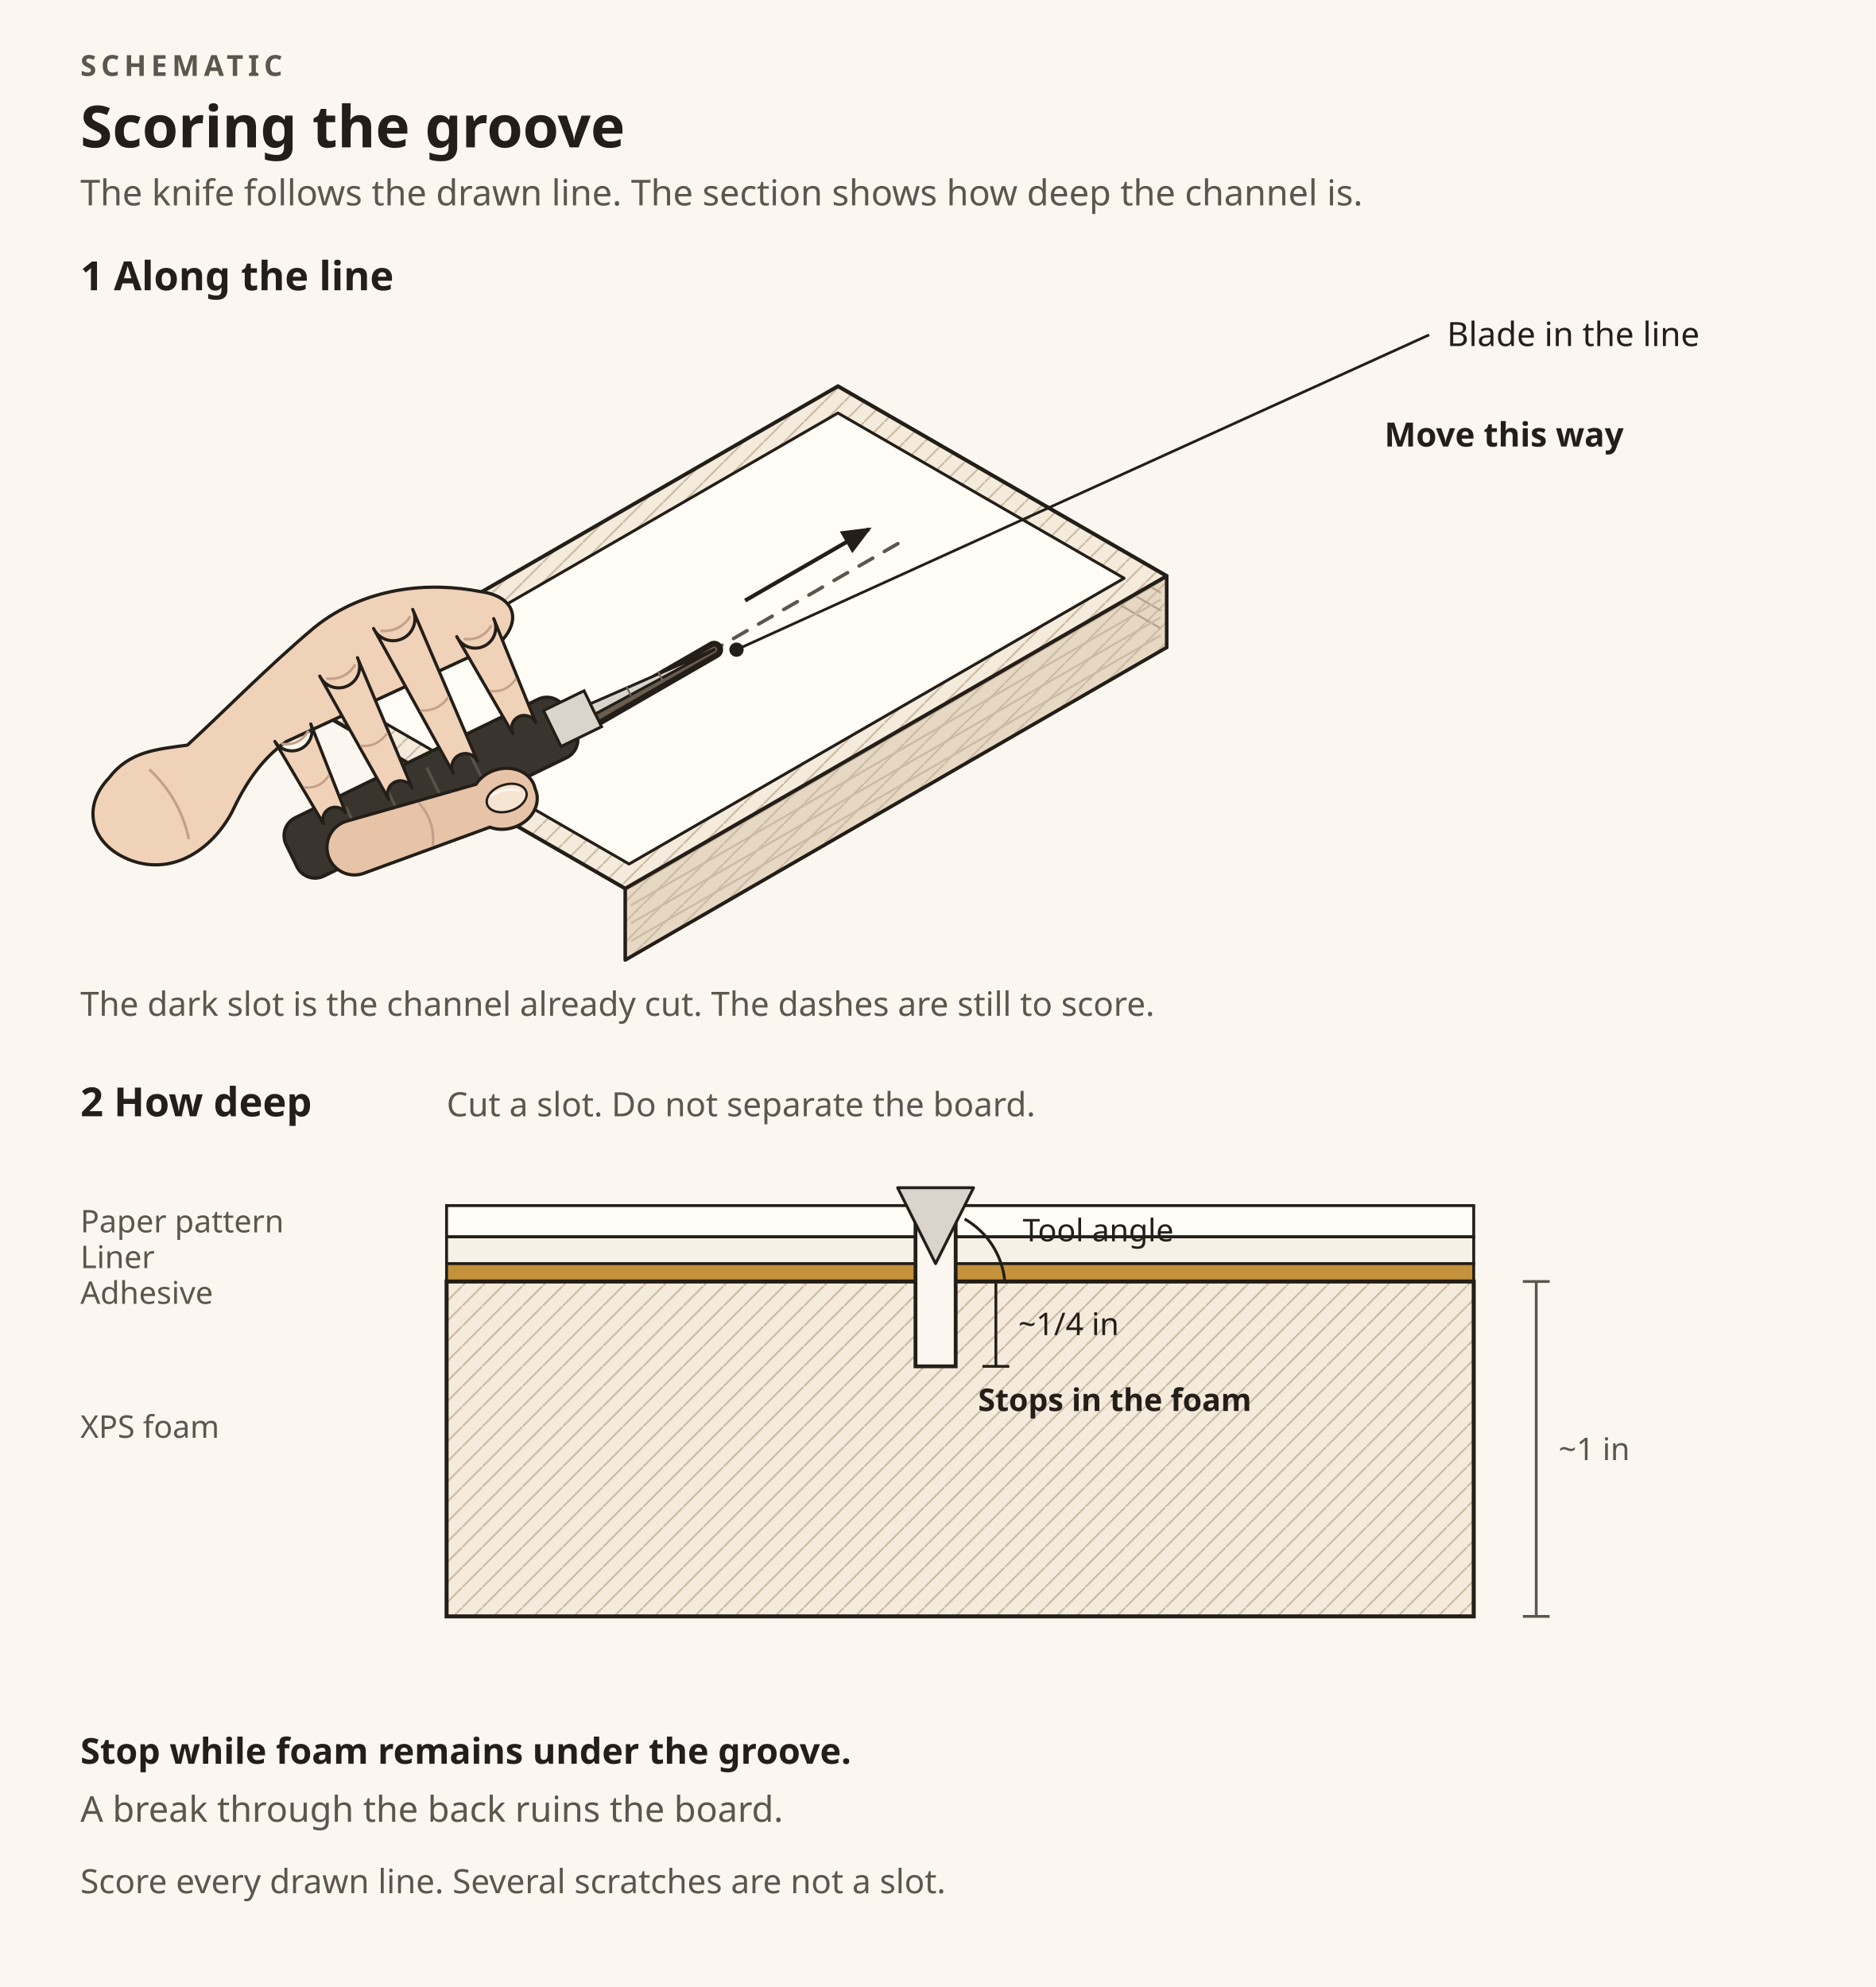
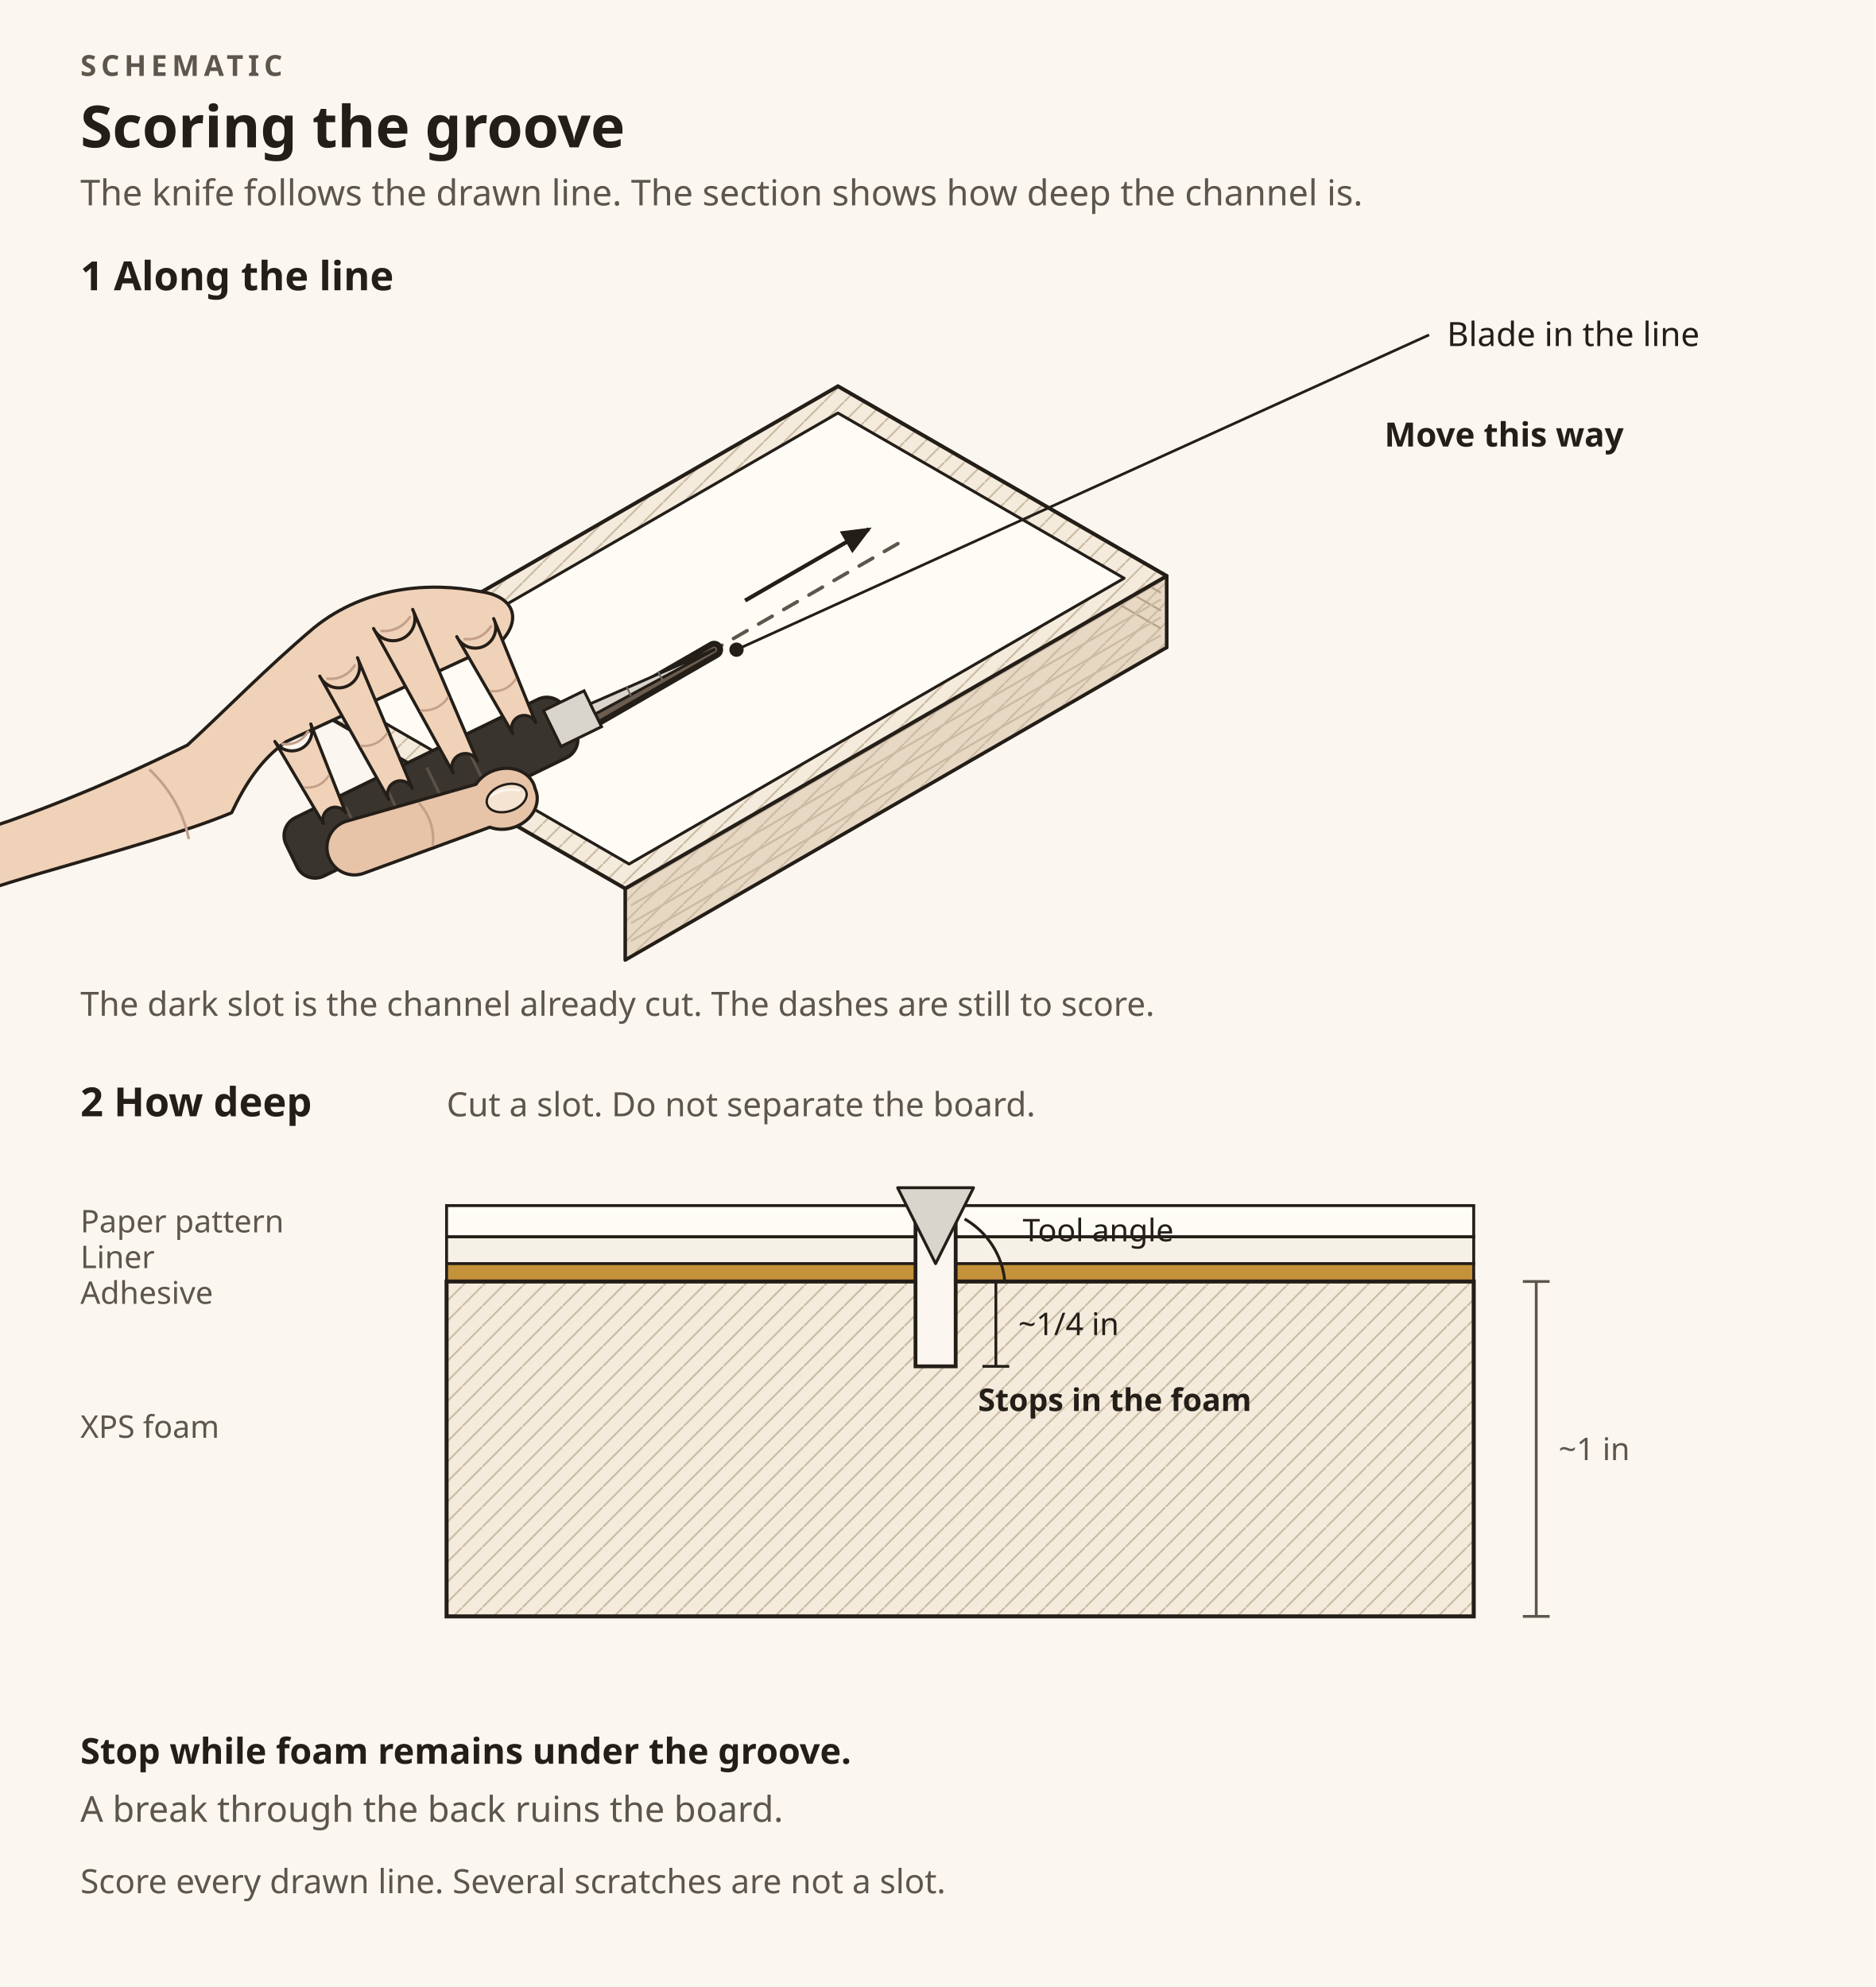
<svg xmlns="http://www.w3.org/2000/svg" viewBox="0 0 840 890" width="840" height="890" font-family="Segoe UI, system-ui, sans-serif">
  <defs>
    <pattern id="foam" patternUnits="userSpaceOnUse" width="9" height="9">
      <rect width="9" height="9" fill="#f4ebdc" />
      <path d="M0 9 L9 0" stroke="#cbbba4" stroke-width="0.8" />
    </pattern>
    <pattern id="foamSide" patternUnits="userSpaceOnUse" width="9" height="9">
      <rect width="9" height="9" fill="#e7d8c4" />
      <path d="M0 9 L9 0" stroke="#cbbba4" stroke-width="0.8" />
    </pattern>
    <pattern id="foamDark" patternUnits="userSpaceOnUse" width="9" height="9">
      <rect width="9" height="9" fill="#d9c7b0" />
      <path d="M0 9 L9 0" stroke="#b7a48c" stroke-width="0.8" />
    </pattern>
    <marker id="arr" viewBox="0 0 10 10" refX="8.2" refY="5" markerWidth="8" markerHeight="8" orient="auto">
      <path d="M0 1.1 L9.2 5 L0 8.9 Z" fill="#241e18" />
    </marker>
    <marker id="arrW" viewBox="0 0 10 10" refX="8.2" refY="5" markerWidth="8" markerHeight="8" orient="auto">
      <path d="M0 1.1 L9.2 5 L0 8.9 Z" fill="#8f3d32" />
    </marker>
    <marker id="arrR" viewBox="0 0 10 10" refX="8.2" refY="5" markerWidth="8" markerHeight="8" orient="auto">
      <path d="M0 1.1 L9.2 5 L0 8.9 Z" fill="#1a4f3c" />
    </marker>
  </defs>
  <rect width="840" height="890" fill="#fbf7f0" />
  <text x="36" y="34" fill="#5c564c" font-size="13" font-weight="700" letter-spacing="0.16em">SCHEMATIC</text>
  <text x="36" y="66" fill="#241e18" font-size="26" font-weight="700">Scoring the groove</text>
  <text x="36" y="92" fill="#5c564c" font-size="16">The knife follows the drawn line. The section shows how deep the channel is.</text>
  <text x="36.0" y="130.0" fill="#241e18" font-size="18" font-weight="700" text-anchor="start">1   Along the line</text>
  <polygon points="522.49,290.00 375.26,205.00 375.26,173.00 522.49,258.00" fill="url(#foamDark)" stroke="#241e18" stroke-width="1.6" stroke-linejoin="round" />
  <polygon points="280.00,430.00 522.49,290.00 522.49,258.00 280.00,398.00" fill="url(#foamSide)" stroke="#241e18" stroke-width="1.6" stroke-linejoin="round" />
  <line x1="282.60" y1="421.50" x2="519.89" y2="284.50" stroke="#cbbba4" stroke-width="0.9" fill="none" />
  <line x1="519.89" y1="281.50" x2="377.86" y2="199.50" stroke="#b7a48c" stroke-width="0.9" fill="none" />
  <line x1="282.60" y1="413.50" x2="519.89" y2="276.50" stroke="#cbbba4" stroke-width="0.9" fill="none" />
  <line x1="519.89" y1="273.50" x2="377.86" y2="191.50" stroke="#b7a48c" stroke-width="0.9" fill="none" />
  <line x1="282.60" y1="405.50" x2="519.89" y2="268.50" stroke="#cbbba4" stroke-width="0.9" fill="none" />
  <line x1="519.89" y1="265.50" x2="377.86" y2="183.50" stroke="#b7a48c" stroke-width="0.9" fill="none" />
  <line x1="282.60" y1="397.50" x2="519.89" y2="260.50" stroke="#cbbba4" stroke-width="0.9" fill="none" />
  <line x1="519.89" y1="257.50" x2="377.86" y2="175.50" stroke="#b7a48c" stroke-width="0.9" fill="none" />
  <polygon points="280.00,398.00 522.49,258.00 375.26,173.00 132.78,313.00" fill="url(#foam)" stroke="#241e18" stroke-width="1.7" stroke-linejoin="round" />
  <polygon points="281.73,387.00 503.43,259.00 375.26,185.00 153.56,313.00" fill="#fffcf6" stroke="#241e18" stroke-width="1.3" stroke-linejoin="round" />
  <path d="M 238.43 338.00 L 406.44 241.00" fill="none" stroke="#5c564c" stroke-width="1.6" stroke-linecap="round" stroke-linejoin="round" stroke-dasharray="7 6" />
  <path d="M 238.43 338.00 L 319.84 291.00" fill="none" stroke="#241e18" stroke-width="8" stroke-linecap="round" stroke-linejoin="round" />
  <path d="M 238.43 338.00 L 319.84 291.00" fill="none" stroke="#6a5d50" stroke-width="2.72" stroke-linecap="round" stroke-linejoin="round" />
  <g transform="translate(130.6 383.3) rotate(-26)">
    <rect x="0" y="-14.6" width="138.9" height="29.1" rx="9.0" fill="#3a342e" stroke="#241e18" stroke-width="1.5" />
    <line x1="31.4" y1="-9.0" x2="31.4" y2="9.0" stroke="#5a5148" stroke-width="1.3" />
    <line x1="51.5" y1="-9.0" x2="51.5" y2="9.0" stroke="#5a5148" stroke-width="1.3" />
    <line x1="71.7" y1="-9.0" x2="71.7" y2="9.0" stroke="#5a5148" stroke-width="1.3" />
    <line x1="91.8" y1="-9.0" x2="91.8" y2="9.0" stroke="#5a5148" stroke-width="1.3" />
    <rect x="129.9" y="-9.0" width="20.2" height="17.9" fill="#d9d4cc" stroke="#241e18" stroke-width="1.3" />
    <polygon points="150.1,-2.5 210.6,0 150.1,2.5" fill="#d9d4cc" stroke="#241e18" stroke-width="1.2" stroke-linejoin="round" />
    <line x1="168.0" y1="-2.2" x2="168.0" y2="2.2" stroke="#6e6860" stroke-width="0.8" />
    <line x1="183.7" y1="-2.2" x2="183.7" y2="2.2" stroke="#6e6860" stroke-width="0.8" />
  </g>
  <g transform="translate(130.6 383.3) rotate(-26)">
-     <path d="M -20.2 -65.0 C 2.2 -71.7, 26.9 -80.6, 53.8 -87.4 C 82.9 -94.1, 109.8 -82.9, 127.7 -69.4 C 141.1 -60.5, 138.9 -49.3, 125.4 -44.8 L 20.2 -47.0 C 6.7 -44.8, -4.5 -38.1, -15.7 -29.1 C -31.4 -17.9, -51.5 -15.7, -65.0 -29.1 C -78.4 -42.6, -76.2 -60.5, -58.2 -67.2 C -44.8 -73.9, -33.6 -69.4, -20.2 -65.0 Z" fill="#f0d2b8" stroke="#241e18" stroke-width="1.45" stroke-linejoin="round" />
+     <path d="M -20.2 -65.0 C 2.2 -71.7, 26.9 -80.6, 53.8 -87.4 C 82.9 -94.1, 109.8 -82.9, 127.7 -69.4 C 141.1 -60.5, 138.9 -49.3, 125.4 -44.8 L 20.2 -47.0 C 6.7 -44.8, -4.5 -38.1, -15.7 -29.1 C -35.8 -30.2, -67.2 -35.8, -106.4 -42.6 C -140.0 -48.2, -162.4 -50.4, -184.8 -51.5 L -184.8 -80.6 C -162.4 -76.2, -140.0 -73.9, -106.4 -69.4 C -67.2 -65.0, -35.8 -65.0, -20.2 -65.0 Z" fill="#f0d2b8" stroke="#241e18" stroke-width="1.45" stroke-linejoin="round" />
    <path d="M -40.3 -62.7 Q -33.6 -44.8, -38.1 -26.9" fill="none" stroke="#c4a08a" stroke-width="1.2" />
    <path d="M 15.7 -49.3 L 19.1 -6.7 A 5.6 5.6 0 0 1 30.2 -6.7 L 33.6 -49.3 A 9.0 9.0 0 0 1 15.7 -49.3 Z" fill="#f0d2b8" stroke="#241e18" stroke-width="1.4" stroke-linejoin="round" />
    <path d="M 17.9 -47.0 Q 24.6 -42.6 31.4 -47.0" fill="none" stroke="#c4a08a" stroke-width="1.15" />
    <path d="M 18.4 -25.1 Q 24.6 -21.2 30.9 -25.1" fill="none" stroke="#c4a08a" stroke-width="1.05" />
    <path d="M 46.6 -66.8 L 50.2 -3.6 A 5.8 5.8 0 0 1 61.8 -3.6 L 65.4 -66.8 A 9.4 9.4 0 0 1 46.6 -66.8 Z" fill="#f0d2b8" stroke="#241e18" stroke-width="1.4" stroke-linejoin="round" />
    <path d="M 48.8 -64.5 Q 56.0 -60.0 63.2 -64.5" fill="none" stroke="#c4a08a" stroke-width="1.15" />
    <path d="M 49.3 -30.7 Q 56.0 -26.8 62.7 -30.7" fill="none" stroke="#c4a08a" stroke-width="1.05" />
    <path d="M 77.6 -75.4 L 81.3 -1.6 A 6.0 6.0 0 0 1 93.4 -1.6 L 97.1 -75.4 A 9.7 9.7 0 0 1 77.6 -75.4 Z" fill="#f0d2b8" stroke="#241e18" stroke-width="1.4" stroke-linejoin="round" />
    <path d="M 79.9 -73.1 Q 87.4 -68.7 94.9 -73.1" fill="none" stroke="#c4a08a" stroke-width="1.15" />
    <path d="M 80.3 -33.2 Q 87.4 -29.2 94.4 -33.2" fill="none" stroke="#c4a08a" stroke-width="1.05" />
    <path d="M 109.5 -55.8 L 113.0 -5.7 A 5.7 5.7 0 0 1 124.4 -5.7 L 127.9 -55.8 A 9.2 9.2 0 0 1 109.5 -55.8 Z" fill="#f0d2b8" stroke="#241e18" stroke-width="1.4" stroke-linejoin="round" />
    <path d="M 111.8 -53.5 Q 118.7 -49.1 125.7 -53.5" fill="none" stroke="#c4a08a" stroke-width="1.15" />
    <path d="M 112.2 -27.3 Q 118.7 -23.4 125.2 -27.3" fill="none" stroke="#c4a08a" stroke-width="1.05" />
    <g transform="translate(26.9 9.0) rotate(8)">
      <path d="M 0 -12.3 L 60.5 -10.1 A 14.6 12.3 0 0 1 85.1 0 A 14.6 12.3 0 0 1 60.5 10.1 L 0 12.3 A 12.3 12.3 0 0 1 0 -12.3 Z" fill="#e7c4a8" stroke="#241e18" stroke-width="1.45" stroke-linejoin="round" />
      <path d="M 33.6 -10.1 Q 38.1 0 33.6 10.1" fill="none" stroke="#c4a08a" stroke-width="1.15" />
      <ellipse cx="71.7" cy="0" rx="9.2" ry="6.0" fill="#f6e4d2" stroke="#241e18" stroke-width="1.05" />
      <path d="M 65.0 -2.9 Q 71.7 -5.2 78.4 -1.3" fill="none" stroke="#fbf6f0" stroke-width="1.05" />
    </g>
  </g>
  <g transform="translate(130.6 383.3) rotate(-26)">
    <polygon points="150.1,-2.5 210.6,0 150.1,2.5" fill="#d9d4cc" stroke="#241e18" stroke-width="1.2" stroke-linejoin="round" />
    <line x1="168.0" y1="-2.2" x2="168.0" y2="2.2" stroke="#6e6860" stroke-width="0.8" />
    <line x1="183.7" y1="-2.2" x2="183.7" y2="2.2" stroke="#6e6860" stroke-width="0.8" />
  </g>
  <circle cx="329.84" cy="291.00" r="3.20" fill="#241e18" stroke="#241e18" stroke-width="0" />
  <line x1="329.84" y1="291.00" x2="640.00" y2="150.00" stroke="#241e18" stroke-width="1.2" fill="none" />
  <text x="648.0" y="155.0" fill="#241e18" font-size="15" font-weight="500" text-anchor="start">Blade in the line</text>
  <text x="36.0" y="455.0" fill="#5c564c" font-size="15" font-weight="500" text-anchor="start">The dark slot is the channel already cut. The dashes are still to score.</text>
  <text x="620.0" y="200.0" fill="#241e18" font-size="15" font-weight="700" text-anchor="start">Move this way</text>
  <line x1="333.69" y1="269.00" x2="389.12" y2="237.00" stroke="#241e18" stroke-width="1.8" fill="none" marker-end="url(#arr)" />
  <text x="36.0" y="500.0" fill="#241e18" font-size="18" font-weight="700" text-anchor="start">2   How deep</text>
  <text x="200.0" y="500.0" fill="#5c564c" font-size="15" font-weight="500" text-anchor="start">Cut a slot. Do not separate the board.</text>
  <rect x="200.00" y="540.00" width="460.00" height="14.00" rx="0" fill="#fffcf6" stroke="#241e18" stroke-width="1.3" />
  <rect x="200.00" y="554.00" width="460.00" height="12.00" rx="0" fill="#f6f1e6" stroke="#241e18" stroke-width="1.3" />
  <rect x="200.00" y="566.00" width="460.00" height="8.00" rx="0" fill="#c4923a" stroke="#241e18" stroke-width="1.3" />
  <rect x="200.00" y="574.00" width="460.00" height="150.00" rx="0" fill="url(#foam)" stroke="#241e18" stroke-width="1.8" />
  <rect x="410.00" y="540.00" width="18.00" height="72.00" rx="0" fill="#fbf7f0" stroke="#241e18" stroke-width="1.7" />
  <polygon points="402,532 436,532 419,566" fill="#d9d4cc" stroke="#241e18" stroke-width="1.3" stroke-linejoin="round" />
  <path d="M 450 574 A 36 36 0 0 0 432 546" fill="none" stroke="#241e18" stroke-width="1.3" />
  <text x="458.0" y="556.0" fill="#241e18" font-size="14" font-weight="500" text-anchor="start">Tool angle</text>
  <text x="36.0" y="552.0" fill="#5c564c" font-size="14" font-weight="500" text-anchor="start">Paper pattern</text>
  <text x="36.0" y="568.0" fill="#5c564c" font-size="14" font-weight="500" text-anchor="start">Liner</text>
  <text x="36.0" y="584.0" fill="#5c564c" font-size="14" font-weight="500" text-anchor="start">Adhesive</text>
  <text x="36.0" y="644.0" fill="#5c564c" font-size="14" font-weight="500" text-anchor="start">XPS foam</text>
  <line x1="688.00" y1="574.00" x2="688.00" y2="724.00" stroke="#5c564c" stroke-width="1.25" fill="none" />
  <line x1="682.00" y1="574.00" x2="694.00" y2="574.00" stroke="#5c564c" stroke-width="1.25" fill="none" />
  <line x1="682.00" y1="724.00" x2="694.00" y2="724.00" stroke="#5c564c" stroke-width="1.25" fill="none" />
  <text x="698.0" y="654.0" fill="#5c564c" font-size="14" font-weight="500" text-anchor="start">~1 in</text>
  <line x1="446.00" y1="574.00" x2="446.00" y2="612.00" stroke="#241e18" stroke-width="1.25" fill="none" />
  <line x1="440.00" y1="574.00" x2="452.00" y2="574.00" stroke="#241e18" stroke-width="1.25" fill="none" />
  <line x1="440.00" y1="612.00" x2="452.00" y2="612.00" stroke="#241e18" stroke-width="1.25" fill="none" />
  <text x="456.0" y="598.0" fill="#241e18" font-size="14" font-weight="500" text-anchor="start">~1/4 in</text>
  <text x="438.0" y="632.0" fill="#241e18" font-size="14" font-weight="700" text-anchor="start">Stops in the foam</text>
  <text x="36.0" y="790.0" fill="#241e18" font-size="16" font-weight="700" text-anchor="start">Stop while foam remains under the groove.</text>
  <text x="36.0" y="816.0" fill="#5c564c" font-size="16" font-weight="500" text-anchor="start">A break through the back ruins the board.</text>
  <text x="36.0" y="848.0" fill="#5c564c" font-size="15" font-weight="500" text-anchor="start">Score every drawn line. Several scratches are not a slot.</text>
</svg>
